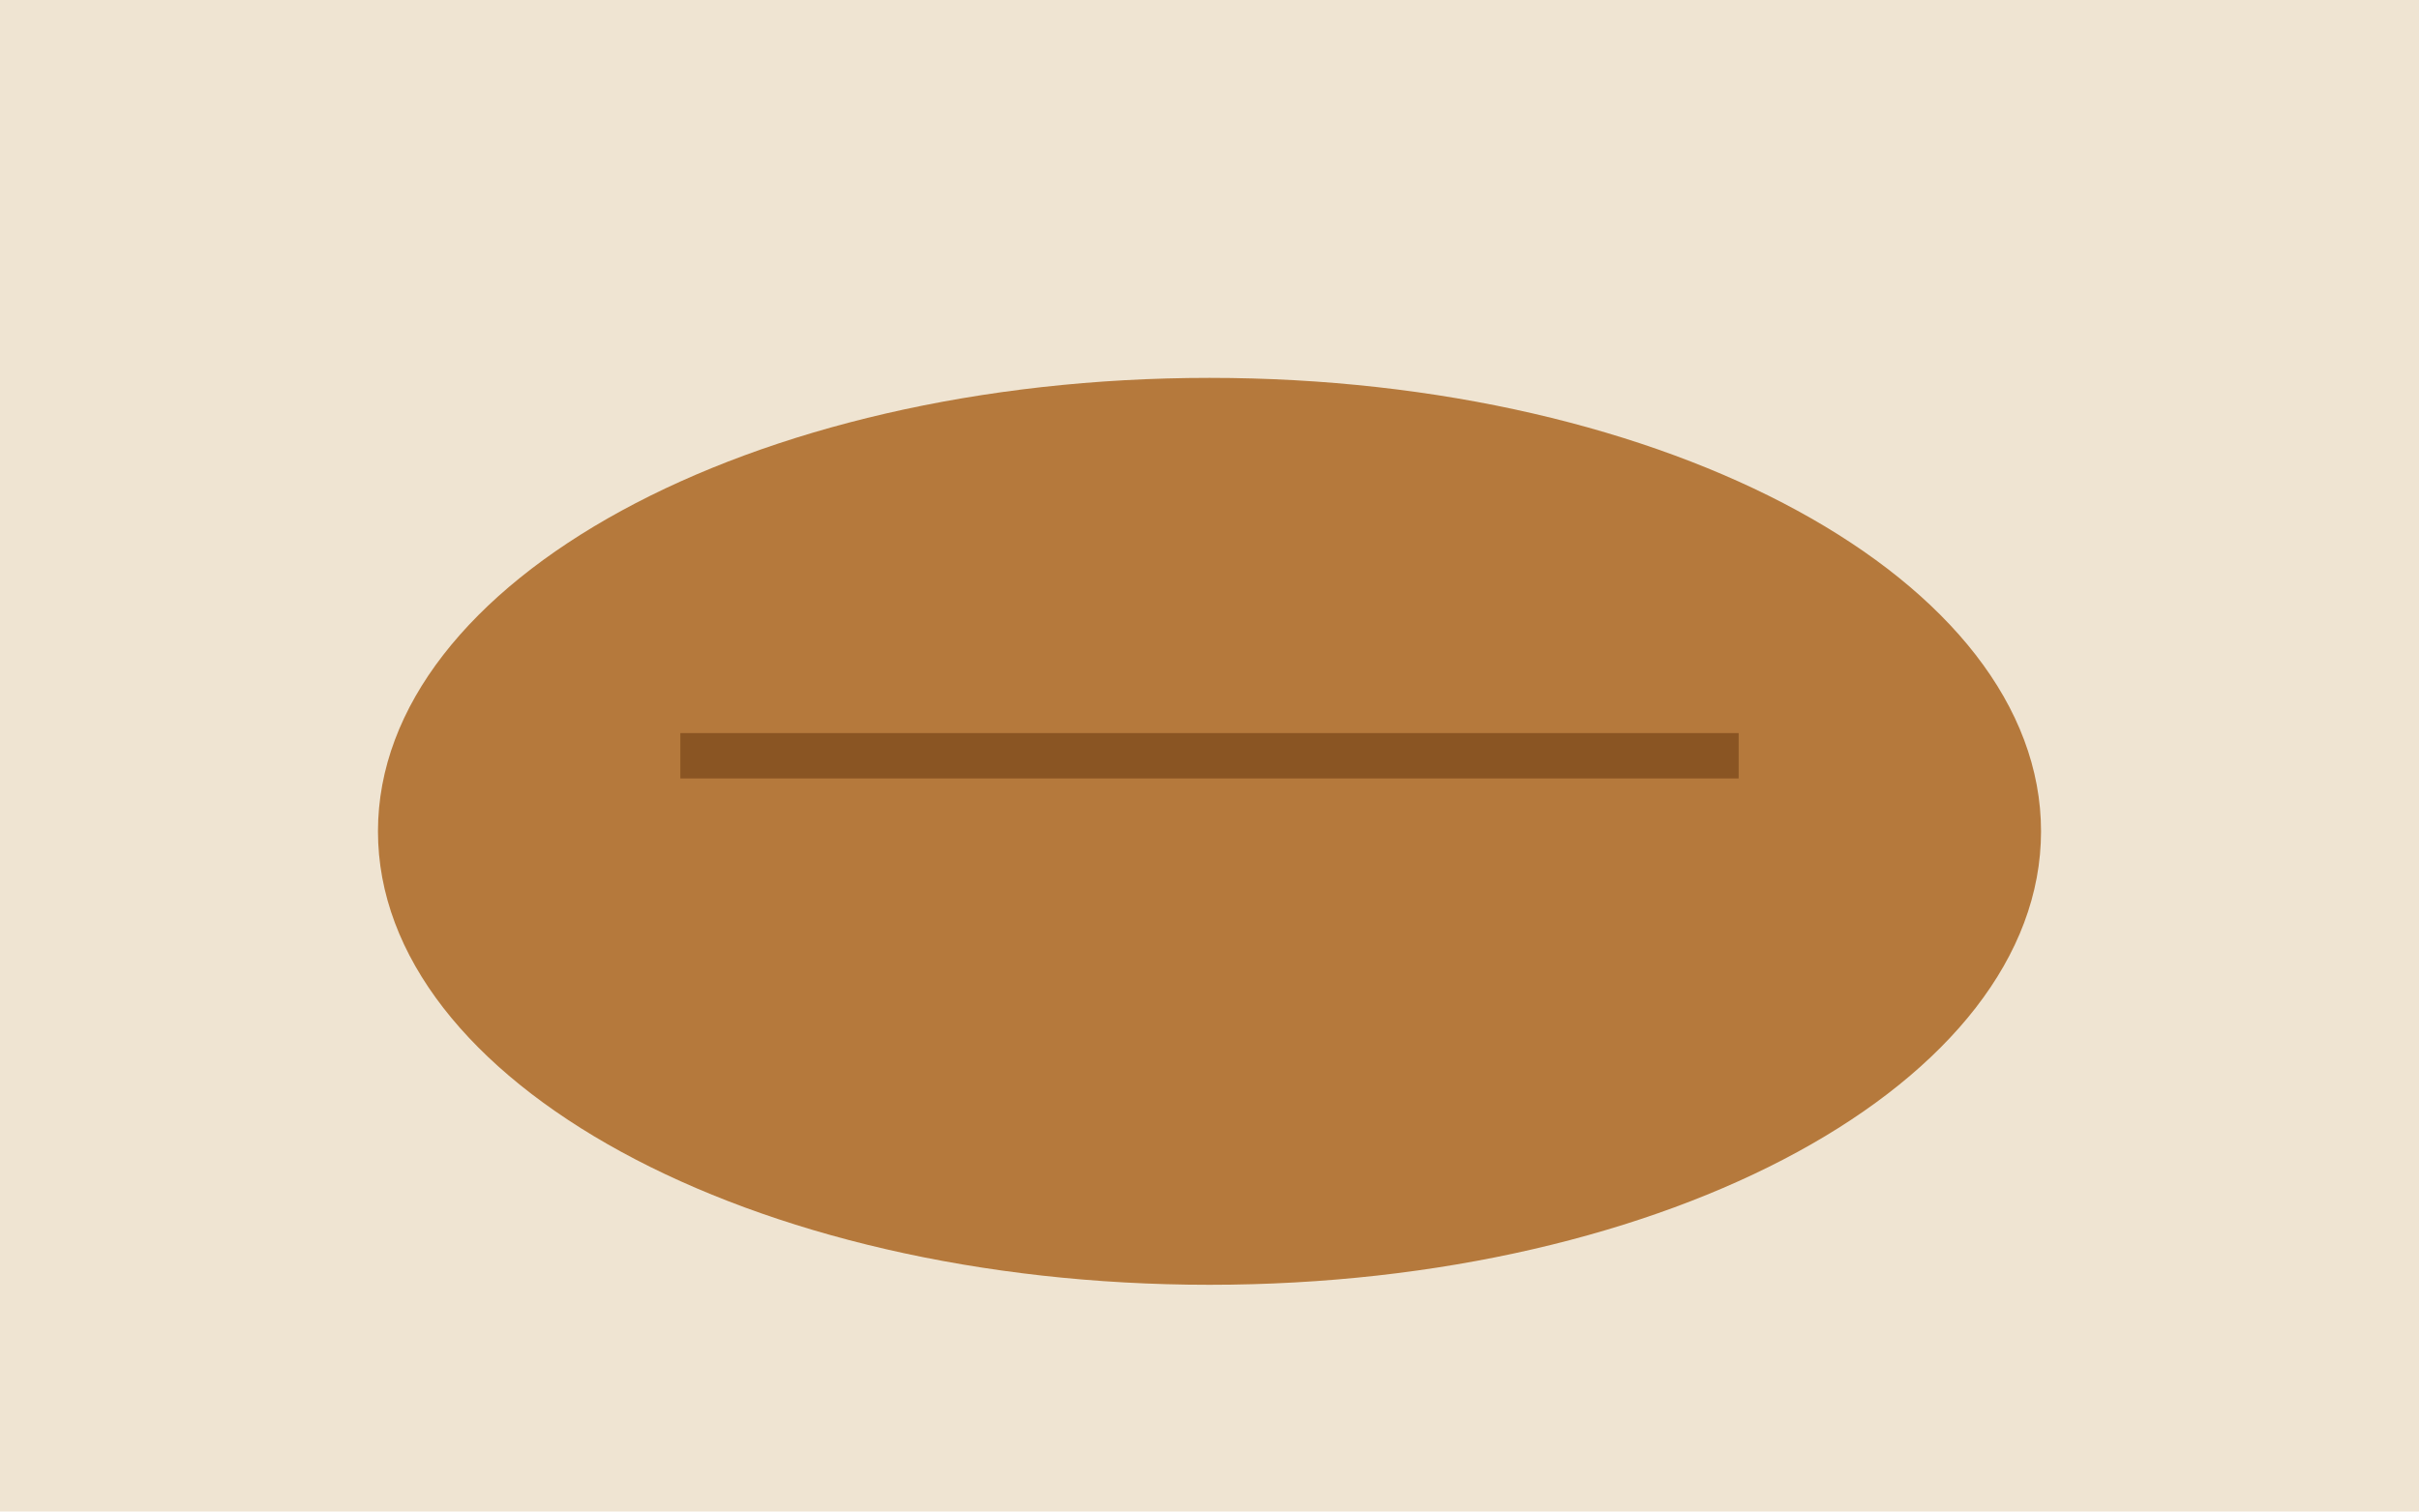
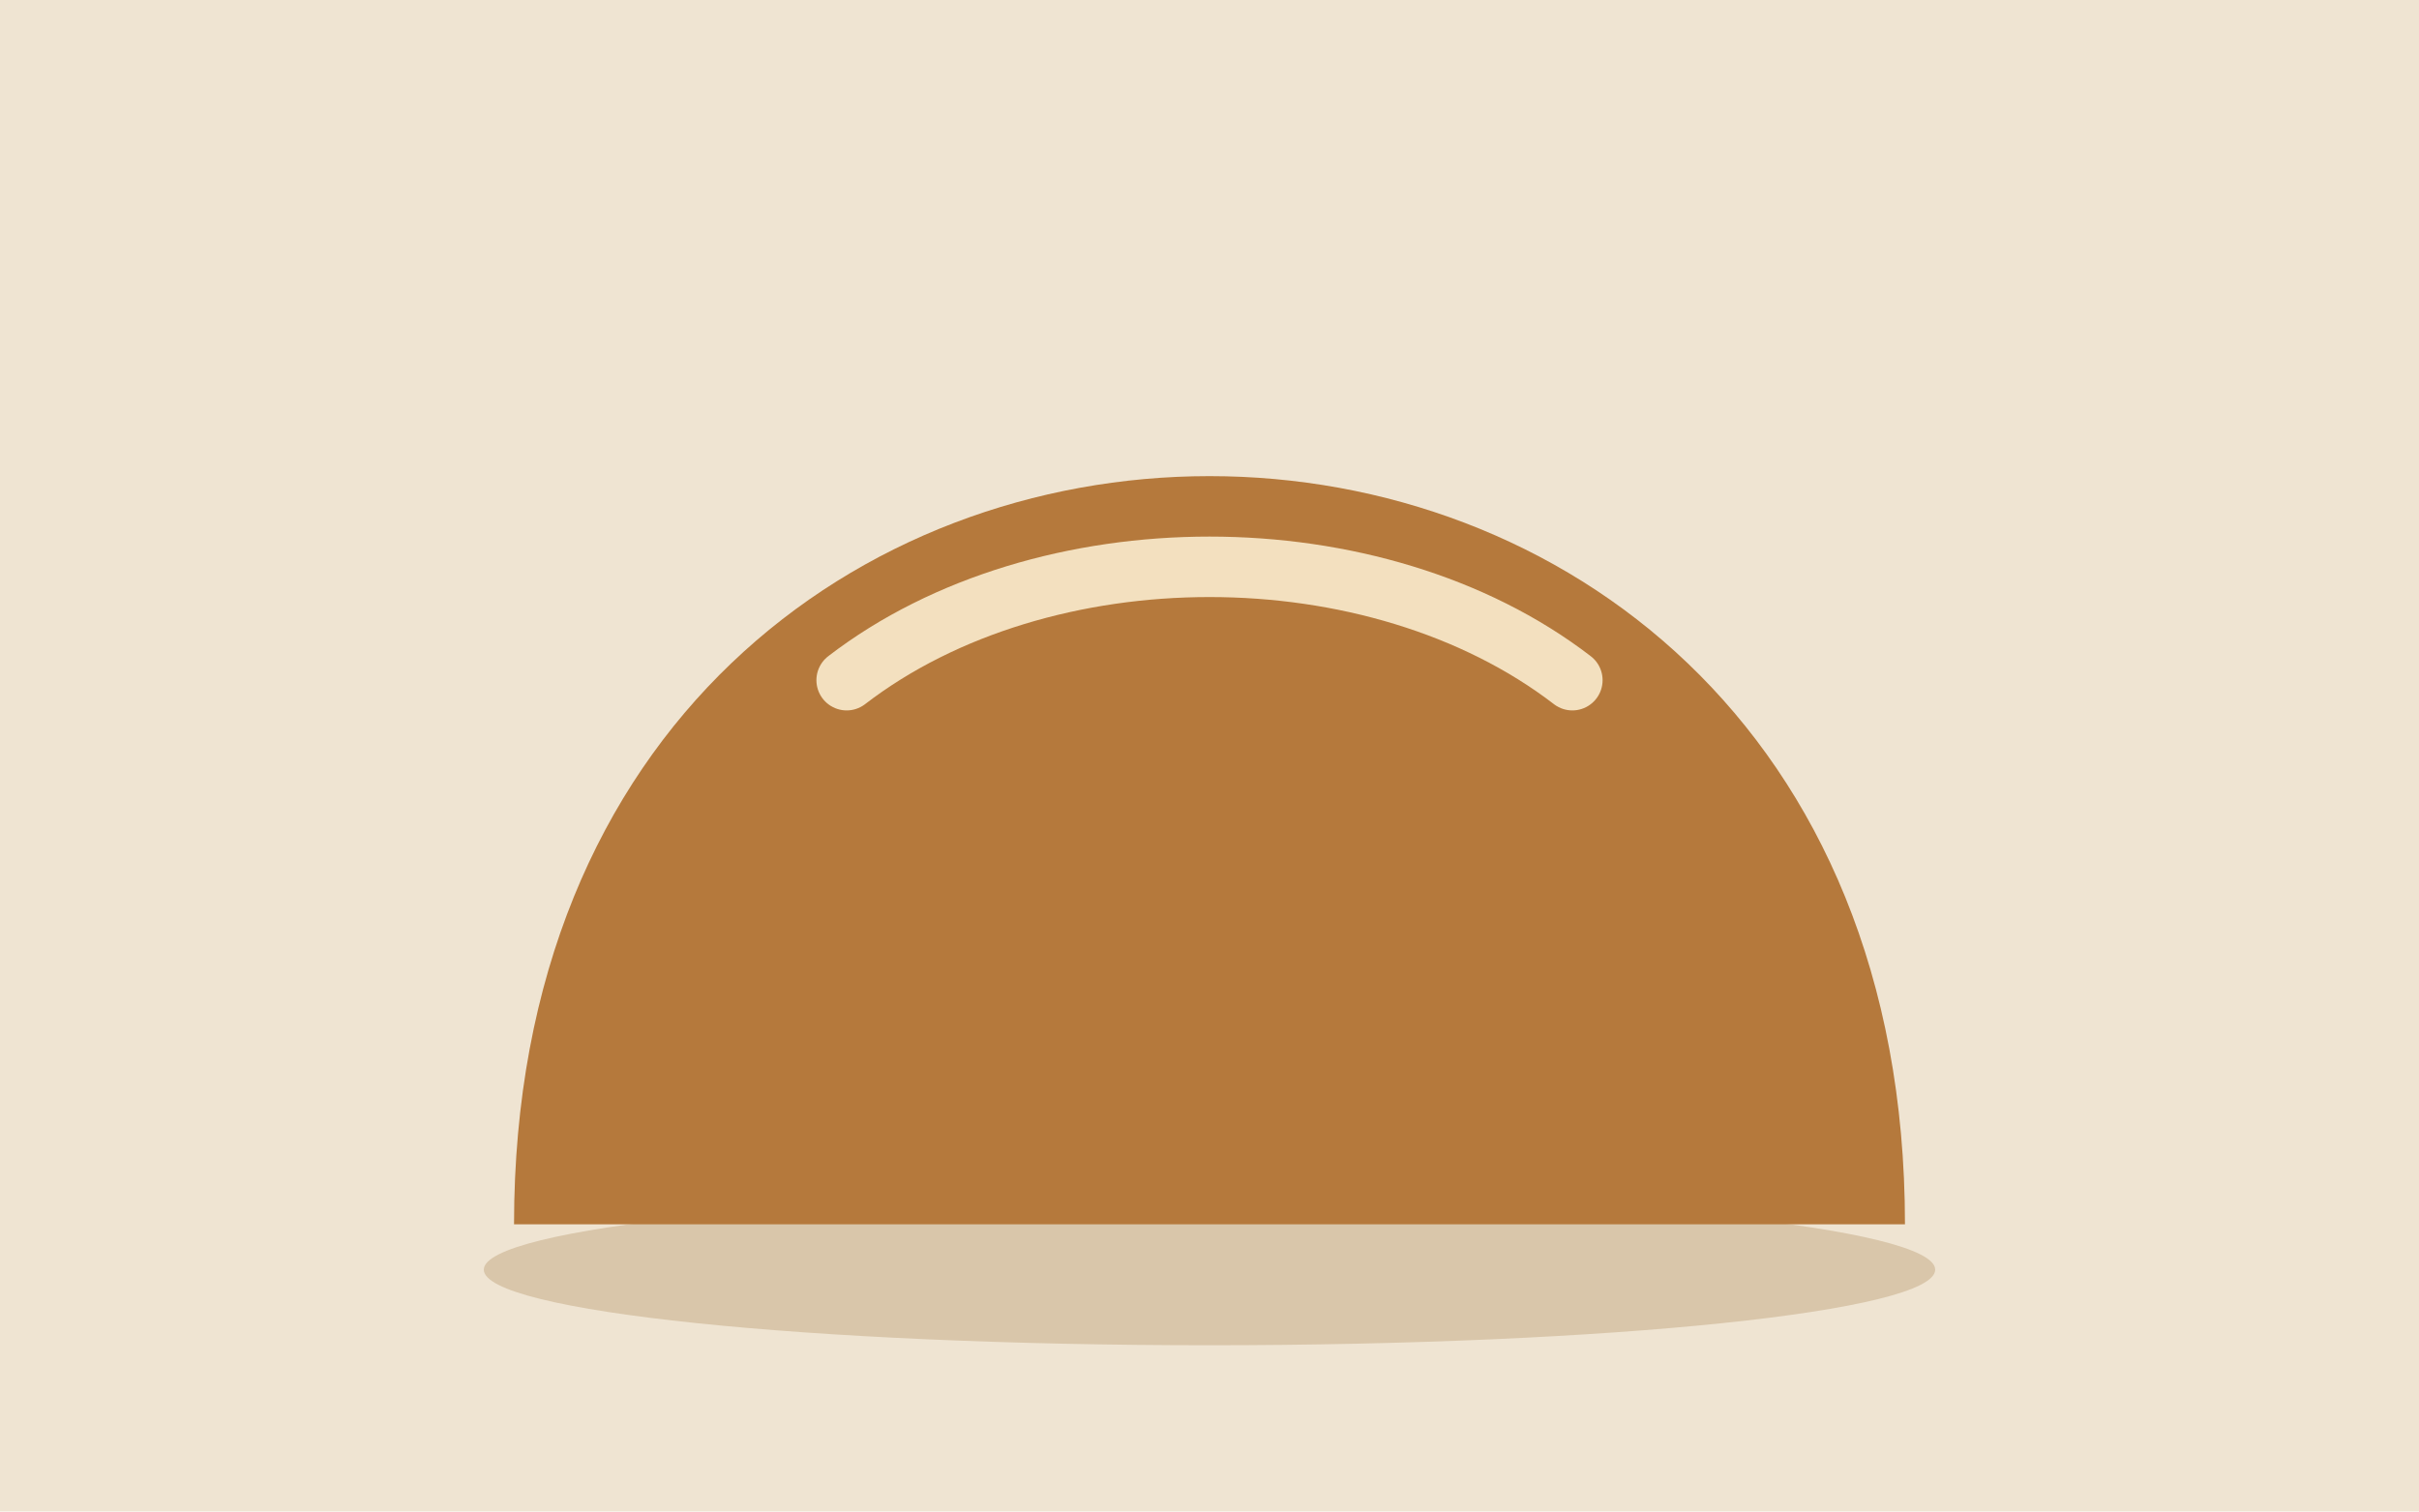
<svg xmlns="http://www.w3.org/2000/svg" width="320" height="200" viewBox="0 0 320 200">
  <rect width="320" height="200" fill="#efe4d2" />
-   <ellipse cx="160" cy="110" rx="110" ry="60" fill="#b5793c" />
-   <path d="M90 100 L230 100" stroke="#8a5523" stroke-width="6" />
+   <ellipse cx="160" cy="168" rx="96" ry="10" fill="#d9c6aa" />
+   <path d="M68 162 C68 30 252 30 252 162 Z" fill="#b5793c" />
+   <path d="M112 90 C138 70 182 70 208 90" fill="none" stroke="#f3e0bf" stroke-width="8" stroke-linecap="round" />
</svg>
